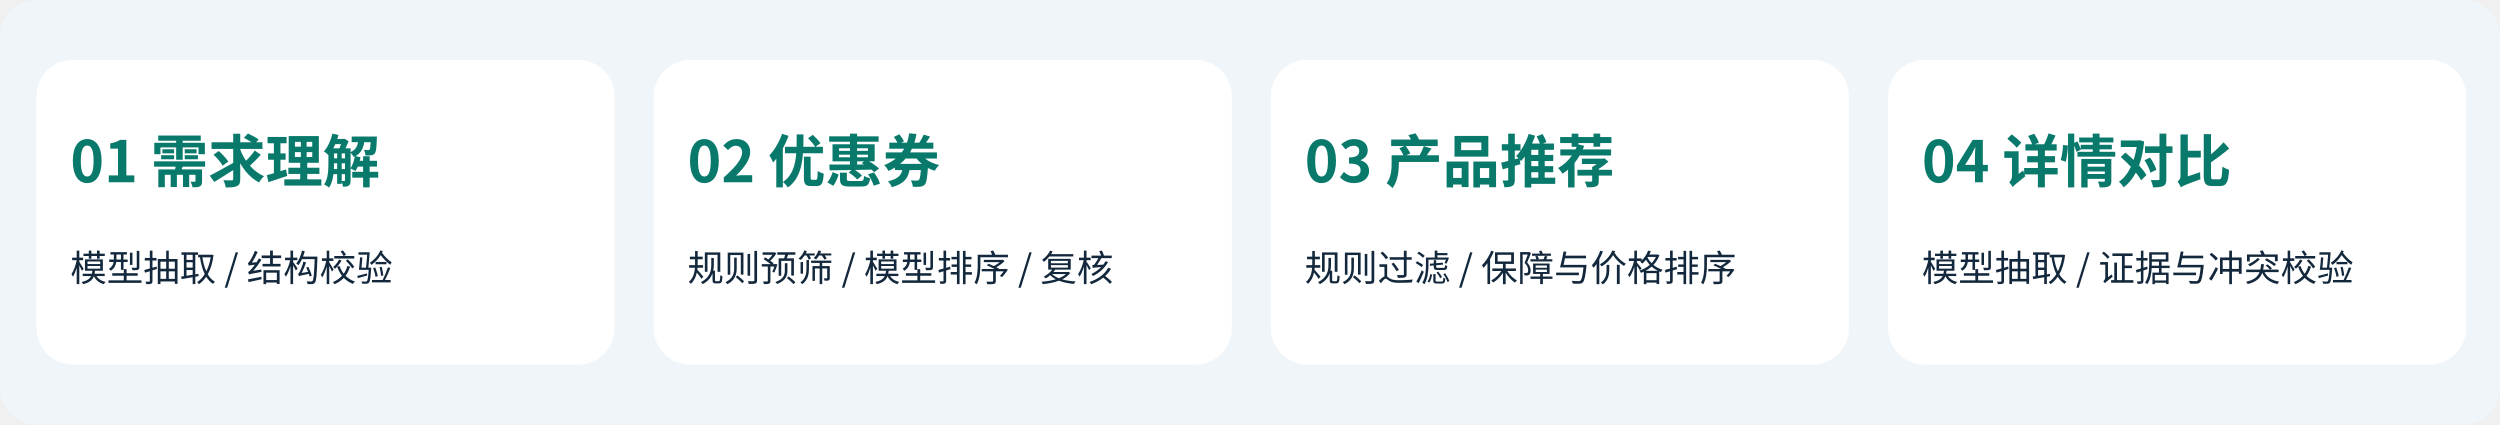
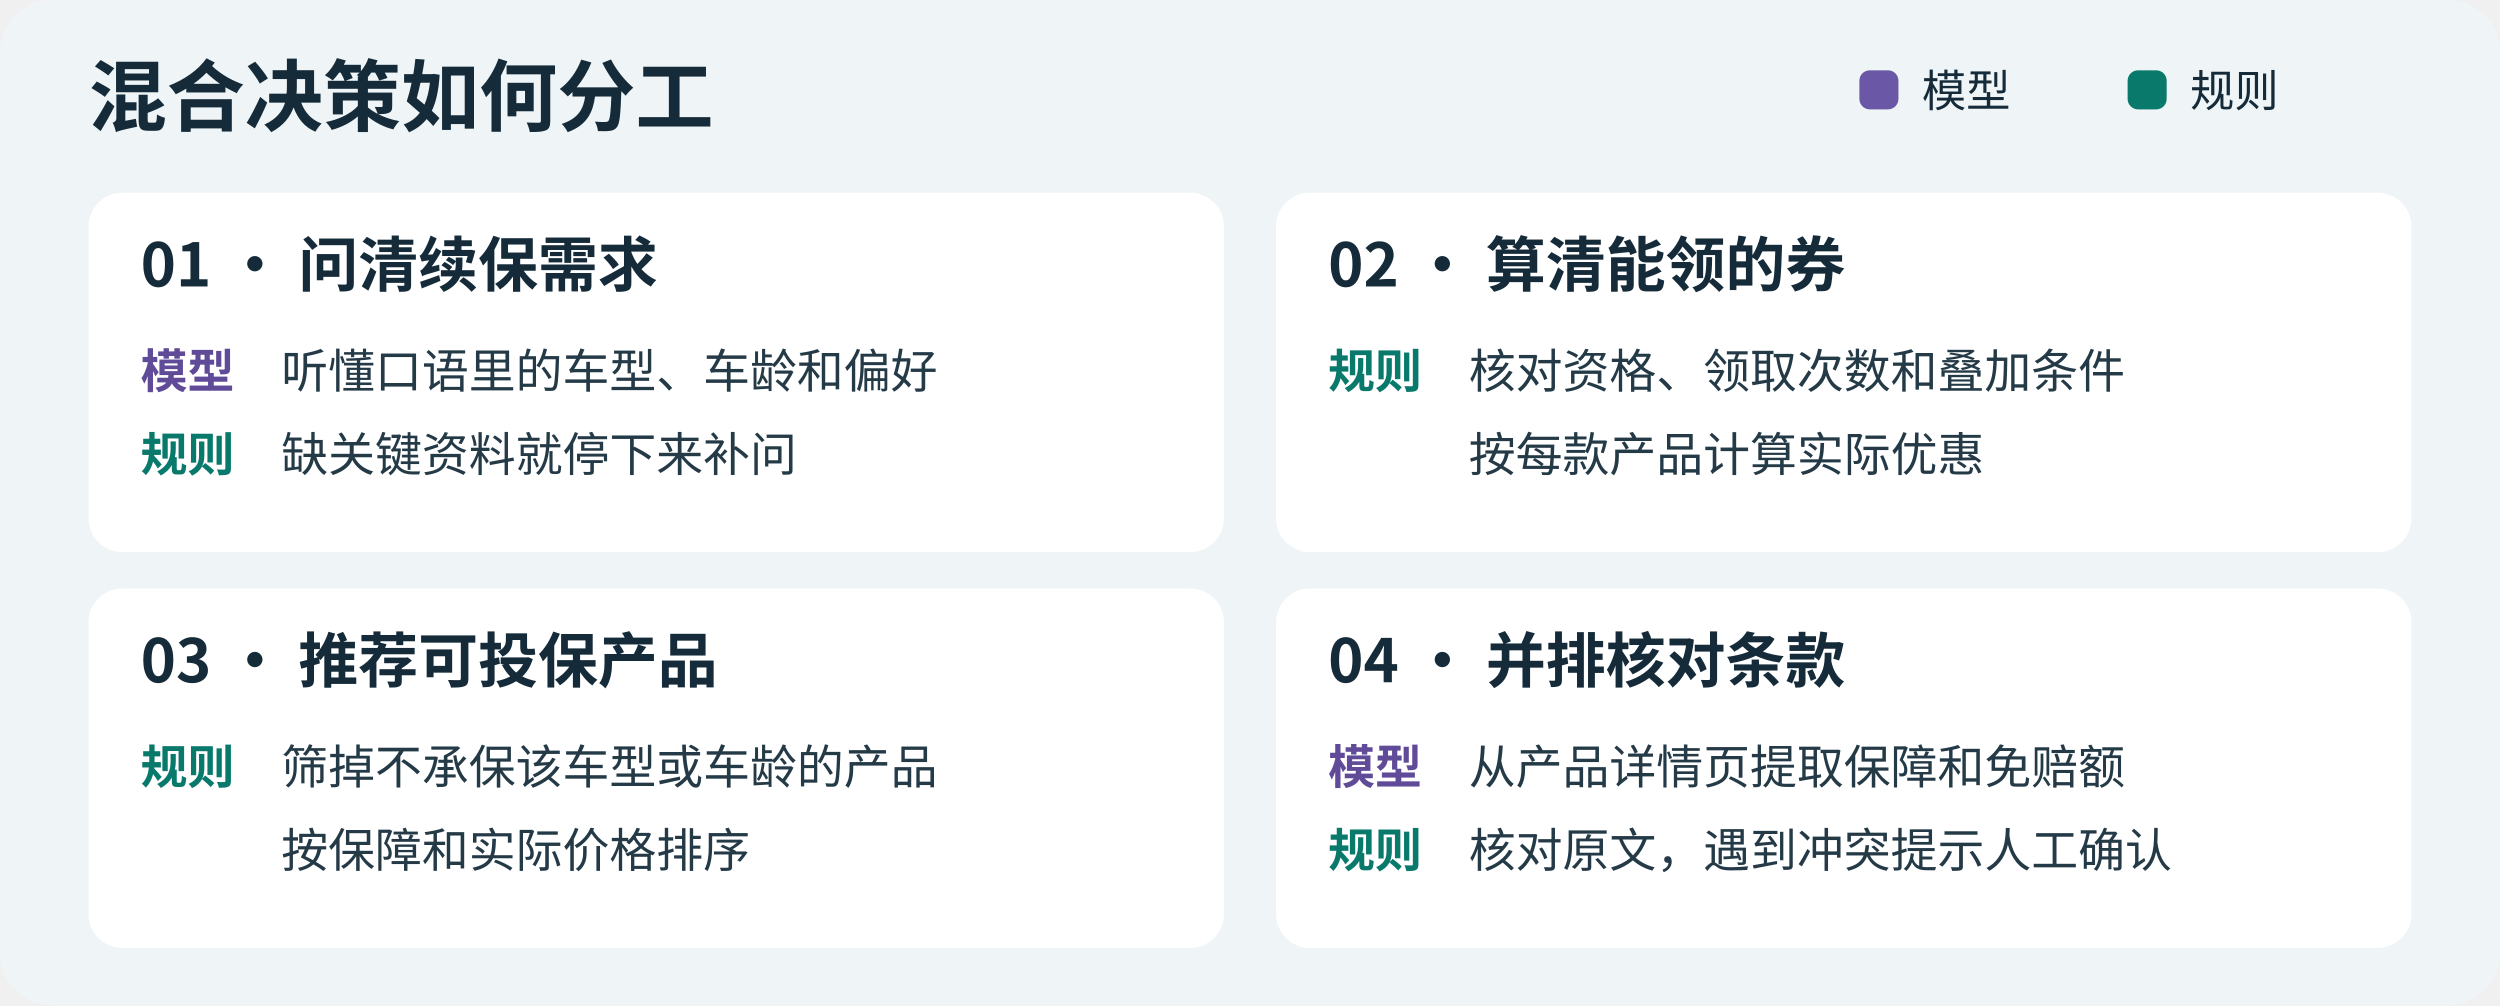
- <svg xmlns="http://www.w3.org/2000/svg" viewBox="0 0 960 163" font-family="Microsoft YaHei,Noto Sans CJK SC,PingFang SC,sans-serif">
-   <rect x="0" y="0" width="960" height="163" rx="14" fill="#f0f5f9" />
-   <rect x="14" y="23" width="222" height="117" rx="14" fill="#ffffff" />
-   <text x="27" y="70" font-size="22" fill="#08796b" font-weight="700">01 需求理解</text>
-   <text x="27" y="108" font-size="14" fill="#13283c" font-weight="500">模型抽取 / 结构校验</text>
-   <rect x="251" y="23" width="222" height="117" rx="14" fill="#ffffff" />
-   <text x="264" y="70" font-size="22" fill="#08796b" font-weight="700">02 优惠券</text>
-   <text x="264" y="108" font-size="14" fill="#13283c" font-weight="500">规则预筛 / 模型排序 / 复核</text>
-   <rect x="488" y="23" width="222" height="117" rx="14" fill="#ffffff" />
-   <text x="501" y="70" font-size="22" fill="#08796b" font-weight="700">03 产品推荐</text>
-   <text x="501" y="108" font-size="14" fill="#13283c" font-weight="500">规则过滤 / 保障与价格排序</text>
-   <rect x="725" y="23" width="222" height="117" rx="14" fill="#ffffff" />
-   <text x="738" y="70" font-size="22" fill="#08796b" font-weight="700">04 详情对比</text>
-   <text x="738" y="108" font-size="14" fill="#13283c" font-weight="500">模型抽取 / 证据与冲突校验</text>
+ <svg xmlns="http://www.w3.org/2000/svg" viewBox="0 0 960 386" role="img" aria-labelledby="title description" font-family="Microsoft YaHei, PingFang SC, Noto Sans CJK SC, sans-serif">
+   <rect width="960" height="386" rx="20" fill="#eff5f7" />
+   <text x="34" y="48" font-size="30" font-weight="700" fill="#152b39">混合决策如何分工</text>
+   <rect x="714" y="27" width="15" height="15" rx="4" fill="#6a57a5" />
+   <text x="738" y="41" font-size="17" fill="#152b39">模型</text>
+   <rect x="817" y="27" width="15" height="15" rx="4" fill="#08796b" />
+   <text x="841" y="41" font-size="17" fill="#152b39">规则</text>
+   <rect x="34" y="74" width="436" height="138" rx="13" fill="#fff" />
+   <text x="54" y="110" font-size="23" font-weight="700" fill="#152b39">01 · 问清续保需求</text>
+   <text x="54" y="149" font-size="18" font-weight="700" fill="#604b99">模型</text>
+   <text x="108" y="149" font-size="18" fill="#243a47">听懂口语里的车型、车龄和偏好</text>
+   <text x="54" y="181" font-size="18" font-weight="700" fill="#08796b">规则</text>
+   <text x="108" y="181" font-size="18" fill="#243a47">缺关键资料就停下来补问</text>
+   <rect x="490" y="74" width="436" height="138" rx="13" fill="#fff" />
+   <text x="510" y="110" font-size="23" font-weight="700" fill="#152b39">02 · 算清能领的券</text>
+   <text x="510" y="149" font-size="18" font-weight="700" fill="#08796b">规则</text>
+   <text x="564" y="149" font-size="18" fill="#243a47">核对资格、领取次数和叠加条件</text>
+   <text x="564" y="181" font-size="18" fill="#243a47">按每款产品计算实际优惠</text>
+   <rect x="34" y="226" width="436" height="138" rx="13" fill="#fff" />
+   <text x="54" y="262" font-size="23" font-weight="700" fill="#152b39">03 · 推荐可投保产品</text>
+   <text x="54" y="301" font-size="18" font-weight="700" fill="#08796b">规则</text>
+   <text x="108" y="301" font-size="18" fill="#243a47">筛掉不承保该车型或车龄的产品</text>
+   <text x="108" y="333" font-size="18" fill="#243a47">按保障和实际价格排序</text>
+   <rect x="490" y="226" width="436" height="138" rx="13" fill="#fff" />
+   <text x="510" y="262" font-size="23" font-weight="700" fill="#152b39">04 · 并排核对条款</text>
+   <text x="510" y="301" font-size="18" font-weight="700" fill="#604b99">模型</text>
+   <text x="564" y="301" font-size="18" fill="#243a47">从产品详情页提取保障和免赔额</text>
+   <text x="510" y="333" font-size="18" font-weight="700" fill="#08796b">规则</text>
+   <text x="564" y="333" font-size="18" fill="#243a47">核对原文，遇到冲突提示人工确认</text>
</svg>
